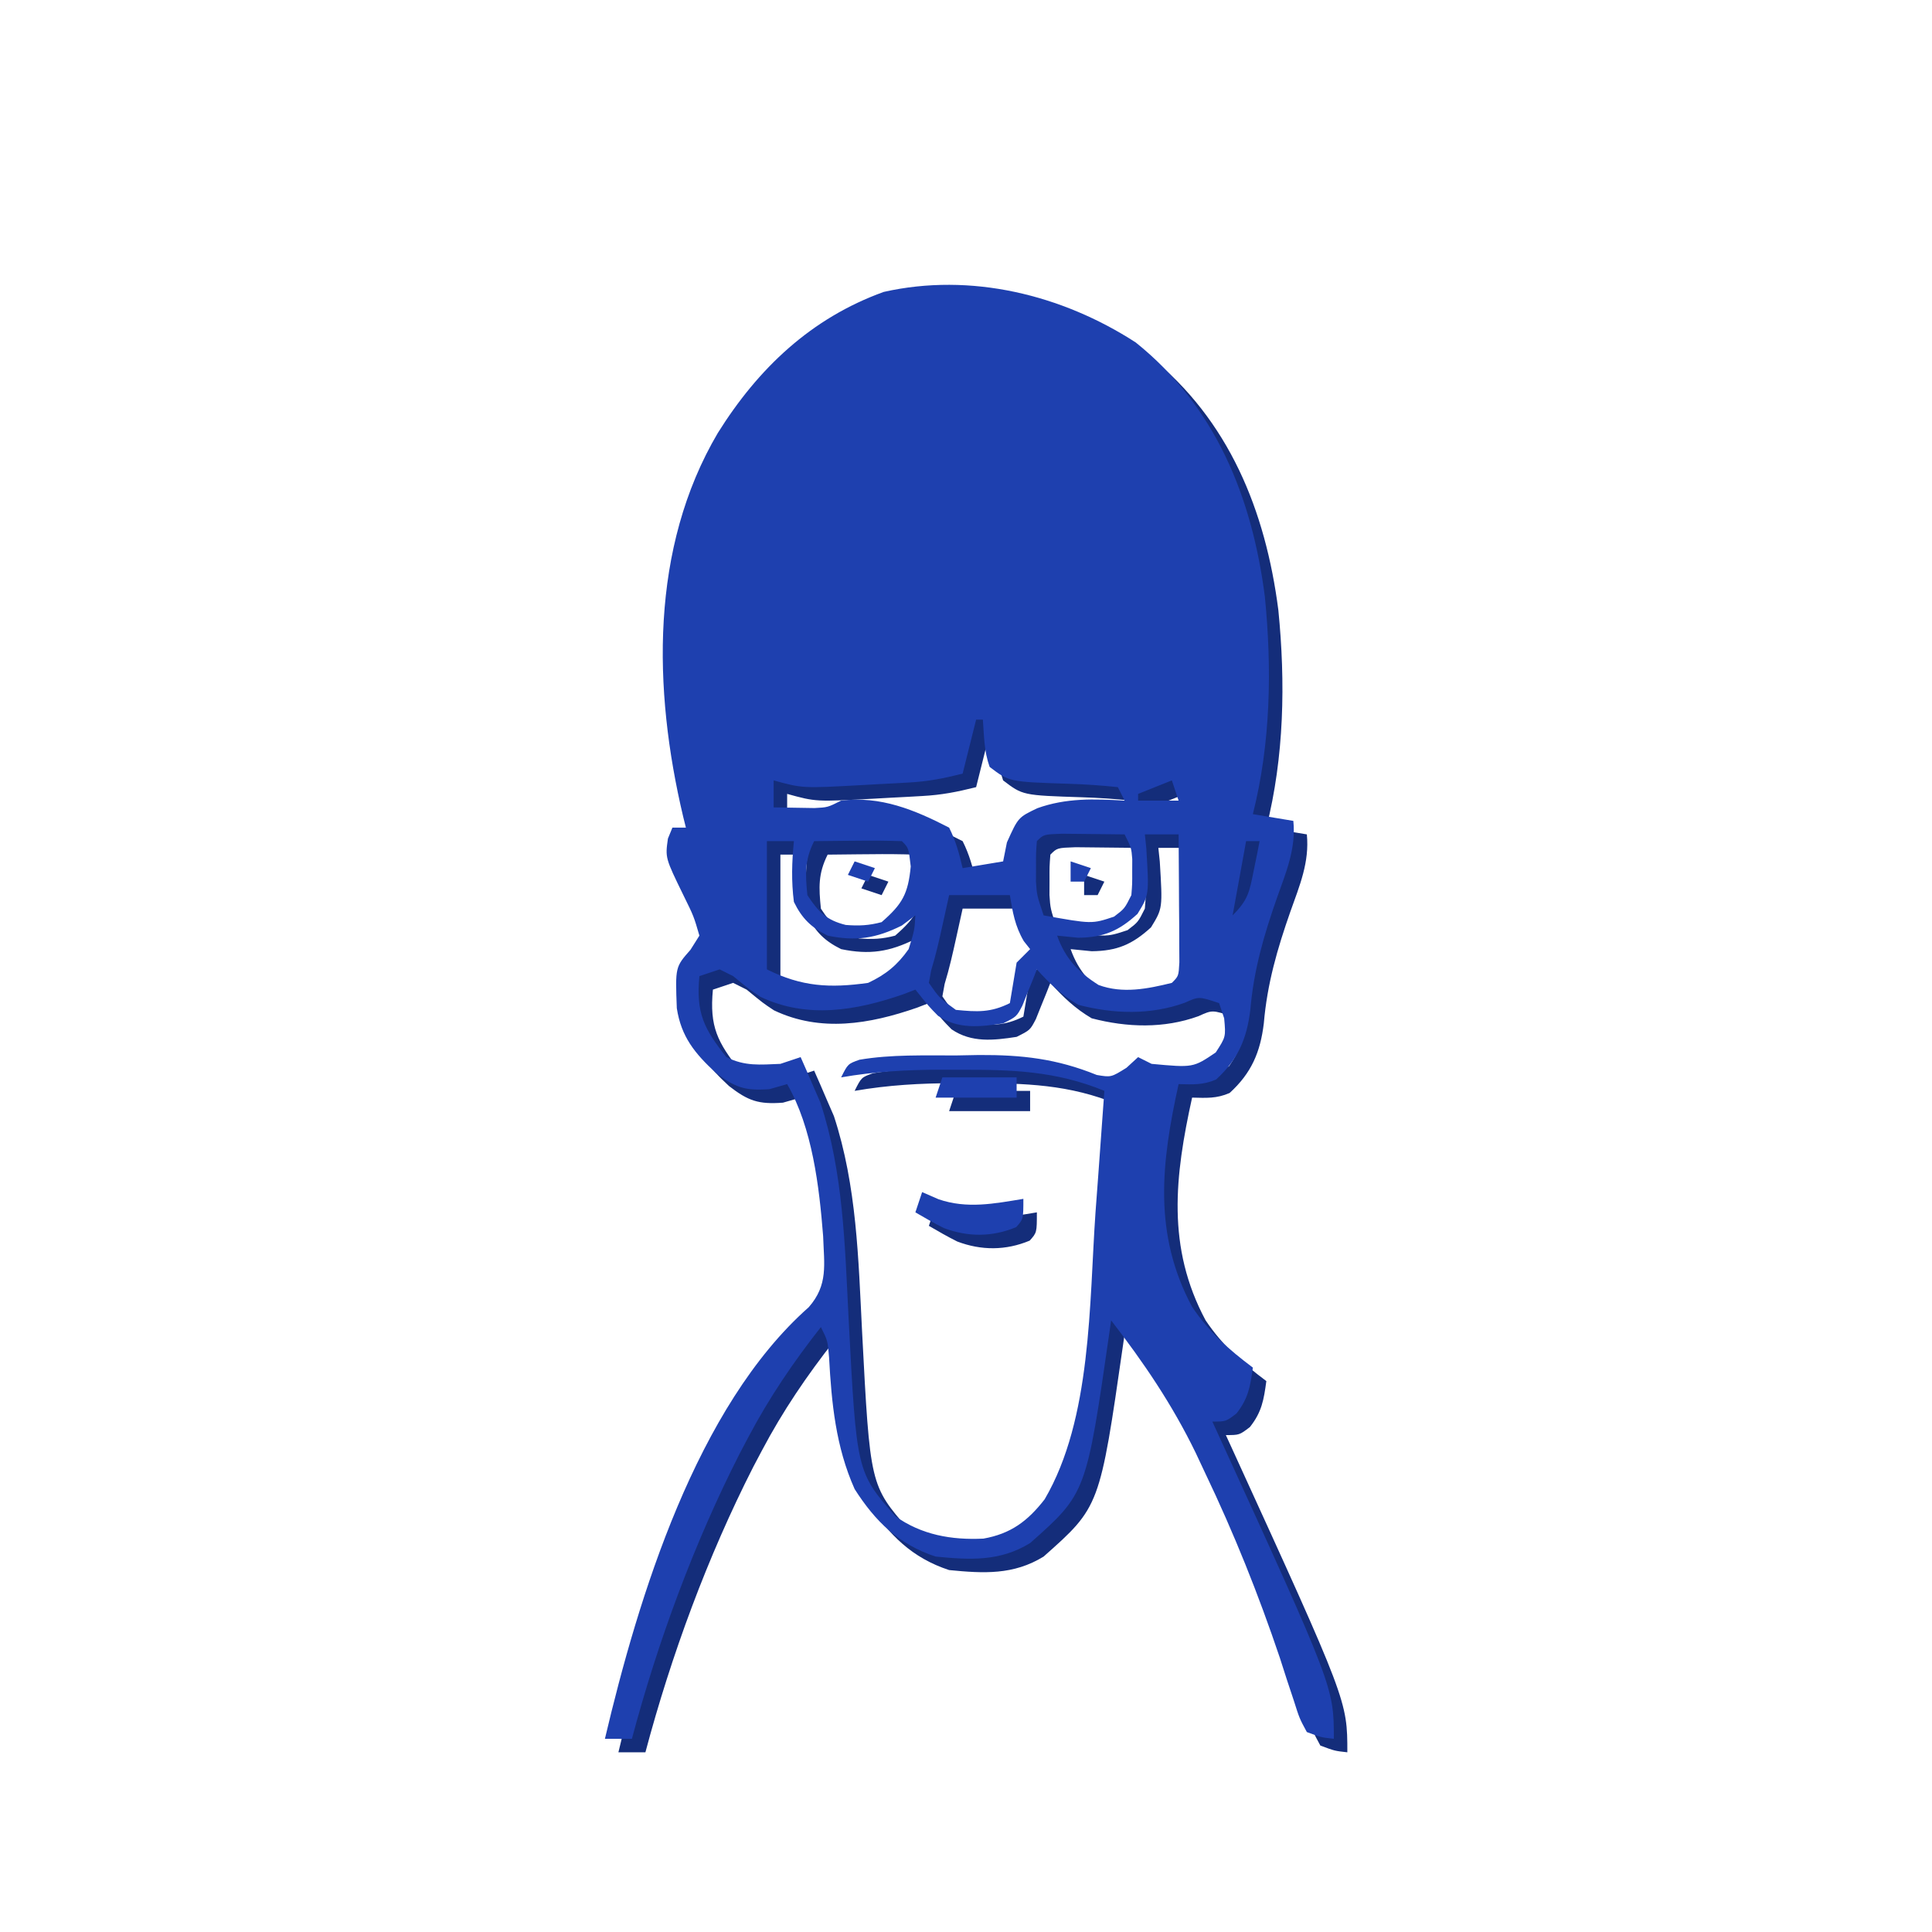
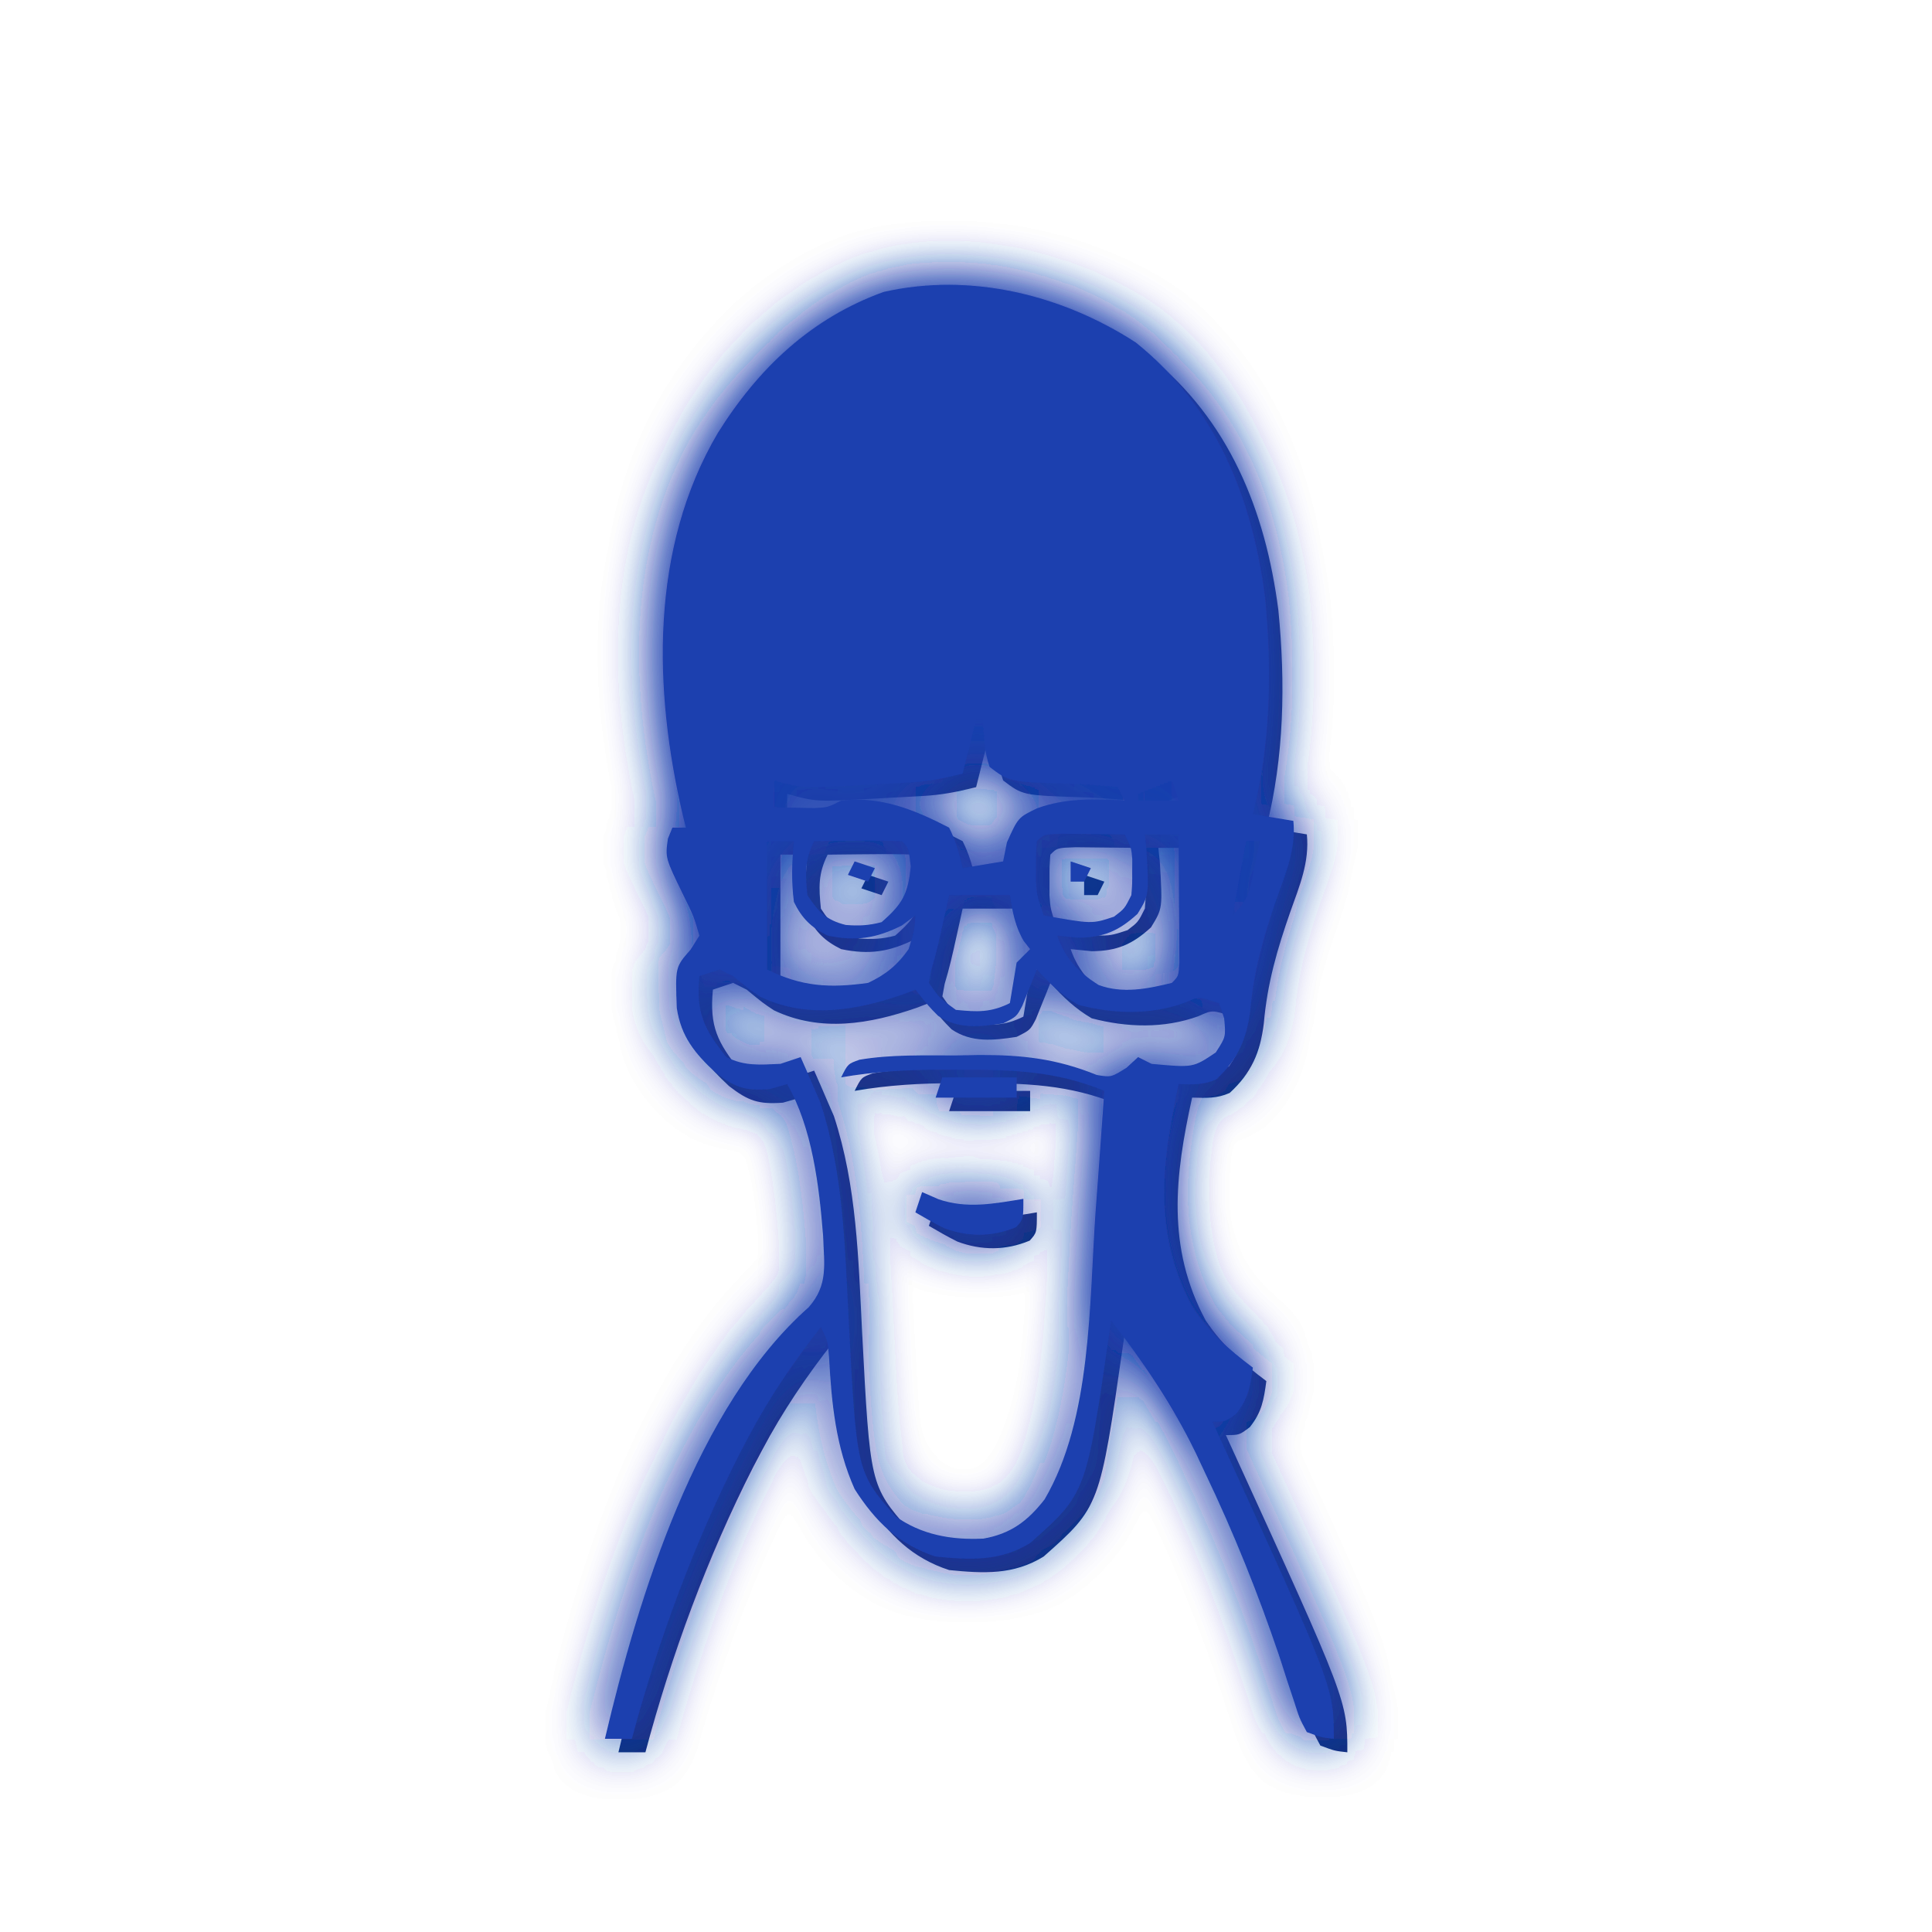
<svg xmlns="http://www.w3.org/2000/svg" version="1.1" width="229" height="229" viewBox="0 0 229 229">
+   <defs>
+     <filter id="glow">
+       <feGaussianBlur stdDeviation="4" result="blur" />
+       <feMerge>
+         <feMergeNode in="blur" />
+         <feMergeNode in="blur" />
+         <feMergeNode in="SourceGraphic" />
+       </feMerge>
+     </filter>
+   </defs>
  <g transform="translate(22.9,22.9) scale(0.8)">
    <g transform="translate(2,2)">
      <path d="M0 0 C11.83 9.488 17.226 22.921 19.125 37.638 C20.193 48.403 19.995 59.363 17.348 69.883 C19.328 70.213 21.308 70.543 23.348 70.883 C23.757 75.012 22.267 78.496 20.91 82.32 C18.973 87.838 17.469 93.026 16.973 98.883 C16.457 103.151 15.143 106.243 11.91 109.195 C9.976 110.046 8.441 109.93 6.348 109.883 C3.781 121.526 2.544 132.053 8.348 142.883 C10.886 146.65 13.755 149.188 17.348 151.883 C16.972 154.665 16.674 156.471 14.91 158.695 C13.348 159.883 13.348 159.883 11.348 159.883 C11.68 160.606 12.012 161.33 12.354 162.076 C29.348 199.264 29.348 199.264 29.348 206.883 C27.469 206.676 27.469 206.676 25.348 205.883 C24.258 203.871 24.258 203.871 23.41 201.195 C23.079 200.198 22.747 199.201 22.406 198.174 C22.057 197.088 21.707 196.002 21.348 194.883 C18.18 185.491 14.563 176.449 10.285 167.508 C9.815 166.506 9.345 165.505 8.861 164.473 C5.381 157.322 1.191 151.16 -3.652 144.883 C-3.687 145.132 -3.687 145.132 -3.864 146.392 C-7.333 170.506 -7.333 170.506 -15.652 177.883 C-20.123 180.637 -24.556 180.384 -29.652 179.883 C-35.111 178.098 -38.609 174.655 -41.652 169.883 C-44.455 163.604 -45.073 157.157 -45.441 150.352 C-45.652 147.883 -45.652 147.883 -46.652 145.883 C-50.742 151.087 -54.312 156.341 -57.402 162.195 C-57.611 162.591 -57.611 162.591 -58.67 164.595 C-65.427 177.863 -70.828 192.5 -74.652 206.883 C-75.972 206.883 -77.292 206.883 -78.652 206.883 C-73.692 185.859 -65.088 157.652 -48.453 142.938 C-45.544 139.618 -46.179 136.636 -46.32 132.395 C-46.903 124.994 -47.923 116.369 -51.652 109.883 C-52.519 110.13 -53.385 110.378 -54.277 110.633 C-57.891 110.9 -59.409 110.379 -62.262 108.172 C-65.336 105.322 -67.345 102.872 -68 98.637 C-68.23 92.538 -68.23 92.538 -65.977 89.984 C-65.54 89.291 -65.103 88.597 -64.652 87.883 C-65.488 85.008 -65.488 85.008 -67.027 81.883 C-69.72 76.36 -69.72 76.36 -69.316 73.508 C-69.097 72.972 -68.878 72.435 -68.652 71.883 C-67.992 71.883 -67.332 71.883 -66.652 71.883 C-66.785 71.349 -66.918 70.815 -67.055 70.266 C-71.53 51.384 -71.975 30.461 -61.922 13.406 C-55.941 3.844 -48.108 -3.61 -37.34 -7.492 C-24.442 -10.392 -10.963 -7.095 0 0 Z M-23.652 55.883 C-24.312 58.523 -24.972 61.163 -25.652 63.883 C-28.549 64.607 -30.754 65.041 -33.656 65.199 C-34.027 65.22 -34.027 65.22 -35.9 65.326 C-36.664 65.365 -37.428 65.405 -38.215 65.445 C-38.982 65.488 -39.75 65.532 -40.541 65.576 C-49.379 66.062 -49.379 66.062 -53.652 64.883 C-53.652 66.203 -53.652 67.523 -53.652 68.883 C-52.361 68.91 -51.069 68.929 -49.777 68.945 C-49.058 68.957 -48.339 68.969 -47.598 68.98 C-45.652 68.883 -45.652 68.883 -43.652 67.883 C-37.835 67.156 -32.795 69.229 -27.652 71.883 C-26.652 73.883 -26.158 75.714 -25.652 77.883 C-23.672 77.553 -21.692 77.223 -19.652 76.883 C-19.56 76.419 -19.56 76.419 -19.09 74.07 C-17.418 70.363 -17.418 70.363 -14.59 69.008 C-10.335 67.473 -6.116 67.61 -1.652 67.883 C-1.817 67.553 -1.817 67.553 -2.652 65.883 C-5.115 65.621 -7.496 65.461 -9.965 65.383 C-18.749 65.099 -18.749 65.099 -21.652 62.883 C-22.482 60.533 -22.466 58.397 -22.652 55.883 C-22.982 55.883 -23.312 55.883 -23.652 55.883 Z M5.348 64.883 C3.698 65.543 2.048 66.203 0.348 66.883 C0.348 67.213 0.348 67.543 0.348 67.883 C2.328 67.883 4.308 67.883 6.348 67.883 C6.018 66.893 5.688 65.903 5.348 64.883 Z M-14.652 73.883 C-14.785 75.625 -14.785 75.625 -14.777 77.758 C-14.78 78.456 -14.783 79.155 -14.785 79.875 C-14.652 81.883 -14.652 81.883 -13.652 84.883 C-6.504 86.167 -6.504 86.167 -3.215 85.07 C-1.652 83.883 -1.652 83.883 -0.652 81.883 C-0.52 80.227 -0.52 80.227 -0.527 78.383 C-0.525 77.774 -0.522 77.166 -0.52 76.539 C-0.652 74.883 -0.652 74.883 -1.652 72.883 C-3.631 72.856 -5.611 72.836 -7.59 72.82 C-8.141 72.815 -8.141 72.815 -10.93 72.785 C-13.652 72.883 -13.652 72.883 -14.652 73.883 Z M1.348 72.883 C1.417 73.547 1.487 74.211 1.559 74.895 C1.985 81.844 1.985 81.844 0.258 84.66 C-2.51 87.193 -4.769 88.157 -8.527 88.195 C-9.559 88.092 -10.59 87.989 -11.652 87.883 C-10.446 91.261 -8.544 93.274 -5.512 95.195 C-1.951 96.512 1.734 95.773 5.348 94.883 C6.348 93.883 6.348 93.883 6.461 91.842 C6.459 91.404 6.459 91.404 6.445 89.191 C6.444 88.719 6.444 88.719 6.436 86.33 C6.427 85.337 6.419 84.344 6.41 83.32 C6.406 82.323 6.401 81.326 6.396 80.299 C6.385 77.827 6.368 75.355 6.348 72.883 C4.698 72.883 3.048 72.883 1.348 72.883 Z M-54.652 73.883 C-54.652 80.153 -54.652 86.423 -54.652 92.883 C-49.505 95.456 -45.323 95.686 -39.652 94.883 C-37.039 93.657 -35.311 92.244 -33.652 89.883 C-32.777 87.07 -32.777 87.07 -32.652 84.883 C-33.312 85.378 -33.972 85.873 -34.652 86.383 C-38.474 88.294 -41.457 88.754 -45.652 87.883 C-48.097 86.666 -49.456 85.342 -50.652 82.883 C-51.045 79.833 -50.952 76.937 -50.652 73.883 C-51.972 73.883 -53.292 73.883 -54.652 73.883 Z M-47.652 73.883 C-49.073 76.724 -48.967 78.738 -48.652 81.883 C-47.035 84.341 -45.869 85.581 -42.969 86.301 C-41.023 86.456 -39.539 86.386 -37.652 85.883 C-34.574 83.199 -33.732 81.707 -33.34 77.633 C-33.652 74.883 -33.652 74.883 -34.652 73.883 C-36.851 73.81 -39.017 73.79 -41.215 73.82 C-41.523 73.823 -41.523 73.823 -43.08 73.834 C-44.604 73.846 -46.128 73.864 -47.652 73.883 Z M16.348 73.883 C15.688 77.513 15.028 81.143 14.348 84.883 C16.661 82.57 16.843 81.404 17.473 78.258 C17.64 77.441 17.808 76.623 17.98 75.781 C18.102 75.155 18.223 74.528 18.348 73.883 C17.688 73.883 17.028 73.883 16.348 73.883 Z M-27.652 81.883 C-27.962 83.285 -28.271 84.688 -28.59 86.133 C-29.105 88.466 -29.613 90.755 -30.316 93.039 C-30.427 93.647 -30.538 94.256 -30.652 94.883 C-29.09 97.133 -29.09 97.133 -26.652 98.883 C-23.507 99.197 -21.493 99.303 -18.652 97.883 C-18.312 95.884 -17.979 93.884 -17.652 91.883 C-16.992 91.223 -16.332 90.563 -15.652 89.883 C-15.962 89.491 -16.271 89.099 -16.59 88.695 C-17.894 86.471 -18.242 84.412 -18.652 81.883 C-21.622 81.883 -24.592 81.883 -27.652 81.883 Z M13.348 84.883 C14.348 87.883 14.348 87.883 14.348 87.883 Z M-61.652 92.883 C-62.642 93.213 -63.632 93.543 -64.652 93.883 C-65.176 99.381 -63.961 101.698 -60.652 105.883 C-57.906 107.256 -55.693 107.007 -52.652 106.883 C-51.662 106.553 -50.672 106.223 -49.652 105.883 C-49.013 107.314 -48.392 108.753 -47.777 110.195 C-47.429 110.996 -47.081 111.796 -46.723 112.621 C-43.326 122.971 -43.096 133.781 -42.548 144.563 C-41.364 167.317 -41.364 167.317 -35.652 173.883 C-31.745 176.676 -27.308 177.452 -22.57 177.223 C-18.509 176.503 -16.003 174.623 -13.5 171.398 C-6.5 159.458 -6.906 142.301 -5.965 128.883 C-5.835 127.125 -5.704 125.367 -5.572 123.609 C-5.256 119.368 -4.951 115.126 -4.652 110.883 C-11.834 107.924 -18.416 107.726 -26.09 107.758 C-26.548 107.756 -26.548 107.756 -28.865 107.746 C-33.902 107.753 -38.688 108.022 -43.652 108.883 C-42.652 106.883 -42.652 106.883 -40.934 106.271 C-36.178 105.462 -31.339 105.655 -26.527 105.633 C-25.437 105.612 -24.346 105.592 -23.223 105.57 C-16.852 105.54 -11.706 106.12 -5.778 108.528 C-3.652 108.883 -3.652 108.883 -1.375 107.464 C-1.09 107.203 -1.09 107.203 0.348 105.883 C0.678 106.048 0.678 106.048 2.348 106.883 C8.503 107.453 8.503 107.453 11.848 105.195 C13.348 102.883 13.348 102.883 13.098 100.133 C12.85 99.39 12.603 98.648 12.348 97.883 C9.348 96.883 9.348 96.883 7.285 97.82 C2.163 99.673 -3.281 99.501 -8.527 98.133 C-10.986 96.687 -12.75 94.997 -14.652 92.883 C-14.846 93.377 -15.039 93.87 -15.238 94.379 C-15.499 95.02 -15.759 95.66 -16.027 96.32 C-16.283 96.958 -16.538 97.596 -16.801 98.254 C-17.652 99.883 -17.652 99.883 -19.652 100.883 C-23.071 101.411 -26.34 101.778 -29.289 99.766 C-30.652 98.383 -30.652 98.383 -32.652 95.883 C-32.949 95.997 -32.949 95.997 -34.453 96.574 C-41.405 98.985 -48.694 100.248 -55.609 96.949 C-57.215 95.883 -57.215 95.883 -59.652 93.883 C-60.312 93.553 -60.972 93.223 -61.652 92.883 Z " fill="#142d7a" transform="translate(139.6523,22.11719)" />
      <path d="M0 0 C0.99 0.33 1.98 0.66 3 1 C2.67 1.66 2.34 2.32 2 3 C1.01 2.67 0.02 2.34 -1 2 C-0.67 1.34 -0.34 0.68 0 0 Z " fill="#142d7a" transform="translate(98,99)" />
      <path d="M0 0 C0.99 0.33 1.98 0.66 3 1 C2.67 1.66 2.34 2.32 2 3 C1.34 3 0.68 3 0 3 C0 2.01 0 1.02 0 0 Z " fill="#142d7a" transform="translate(130,99)" />
      <path d="M0 0 C3.63 0 7.26 0 11 0 C11 0.99 11 1.98 11 3 C7.04 3 3.08 3 -1 3 C-0.67 2.01 -0.34 1.02 0 0 Z " fill="#142d7a" transform="translate(111,131)" />
      <path d="M0 0 C0.804 0.351 1.609 0.701 2.438 1.062 C6.659 2.51 10.685 1.71 15 1 C15 4 15 4 13.938 5.188 C10.398 6.672 6.767 6.668 3.211 5.324 C1.777 4.607 0.384 3.81 -1 3 C-0.67 2.01 -0.34 1.02 0 0 Z " fill="#142d7a" transform="translate(108,148)" />
    </g>
-     <path d="M0 0 C11.83 9.488 17.226 22.921 19.125 37.638 C20.193 48.403 19.995 59.363 17.348 69.883 C19.328 70.213 21.308 70.543 23.348 70.883 C23.757 75.012 22.267 78.496 20.91 82.32 C18.973 87.838 17.469 93.026 16.973 98.883 C16.457 103.151 15.143 106.243 11.91 109.195 C9.976 110.046 8.441 109.93 6.348 109.883 C3.781 121.526 2.544 132.053 8.348 142.883 C10.886 146.65 13.755 149.188 17.348 151.883 C16.972 154.665 16.674 156.471 14.91 158.695 C13.348 159.883 13.348 159.883 11.348 159.883 C11.68 160.606 12.012 161.33 12.354 162.076 C29.348 199.264 29.348 199.264 29.348 206.883 C27.469 206.676 27.469 206.676 25.348 205.883 C24.258 203.871 24.258 203.871 23.41 201.195 C23.079 200.198 22.747 199.201 22.406 198.174 C22.057 197.088 21.707 196.002 21.348 194.883 C18.18 185.491 14.563 176.449 10.285 167.508 C9.815 166.506 9.345 165.505 8.861 164.473 C5.381 157.322 1.191 151.16 -3.652 144.883 C-3.687 145.132 -3.687 145.132 -3.864 146.392 C-7.333 170.506 -7.333 170.506 -15.652 177.883 C-20.123 180.637 -24.556 180.384 -29.652 179.883 C-35.111 178.098 -38.609 174.655 -41.652 169.883 C-44.455 163.604 -45.073 157.157 -45.441 150.352 C-45.652 147.883 -45.652 147.883 -46.652 145.883 C-50.742 151.087 -54.312 156.341 -57.402 162.195 C-57.611 162.591 -57.611 162.591 -58.67 164.595 C-65.427 177.863 -70.828 192.5 -74.652 206.883 C-75.972 206.883 -77.292 206.883 -78.652 206.883 C-73.692 185.859 -65.088 157.652 -48.453 142.938 C-45.544 139.618 -46.179 136.636 -46.32 132.395 C-46.903 124.994 -47.923 116.369 -51.652 109.883 C-52.519 110.13 -53.385 110.378 -54.277 110.633 C-57.891 110.9 -59.409 110.379 -62.262 108.172 C-65.336 105.322 -67.345 102.872 -68 98.637 C-68.23 92.538 -68.23 92.538 -65.977 89.984 C-65.54 89.291 -65.103 88.597 -64.652 87.883 C-65.488 85.008 -65.488 85.008 -67.027 81.883 C-69.72 76.36 -69.72 76.36 -69.316 73.508 C-69.097 72.972 -68.878 72.435 -68.652 71.883 C-67.992 71.883 -67.332 71.883 -66.652 71.883 C-66.785 71.349 -66.918 70.815 -67.055 70.266 C-71.53 51.384 -71.975 30.461 -61.922 13.406 C-55.941 3.844 -48.108 -3.61 -37.34 -7.492 C-24.442 -10.392 -10.963 -7.095 0 0 Z M-23.652 55.883 C-24.312 58.523 -24.972 61.163 -25.652 63.883 C-28.549 64.607 -30.754 65.041 -33.656 65.199 C-34.027 65.22 -34.027 65.22 -35.9 65.326 C-36.664 65.365 -37.428 65.405 -38.215 65.445 C-38.982 65.488 -39.75 65.532 -40.541 65.576 C-49.379 66.062 -49.379 66.062 -53.652 64.883 C-53.652 66.203 -53.652 67.523 -53.652 68.883 C-52.361 68.91 -51.069 68.929 -49.777 68.945 C-49.058 68.957 -48.339 68.969 -47.598 68.98 C-45.652 68.883 -45.652 68.883 -43.652 67.883 C-37.835 67.156 -32.795 69.229 -27.652 71.883 C-26.652 73.883 -26.158 75.714 -25.652 77.883 C-23.672 77.553 -21.692 77.223 -19.652 76.883 C-19.56 76.419 -19.56 76.419 -19.09 74.07 C-17.418 70.363 -17.418 70.363 -14.59 69.008 C-10.335 67.473 -6.116 67.61 -1.652 67.883 C-1.817 67.553 -1.817 67.553 -2.652 65.883 C-5.115 65.621 -7.496 65.461 -9.965 65.383 C-18.749 65.099 -18.749 65.099 -21.652 62.883 C-22.482 60.533 -22.466 58.397 -22.652 55.883 C-22.982 55.883 -23.312 55.883 -23.652 55.883 Z M5.348 64.883 C3.698 65.543 2.048 66.203 0.348 66.883 C0.348 67.213 0.348 67.543 0.348 67.883 C2.328 67.883 4.308 67.883 6.348 67.883 C6.018 66.893 5.688 65.903 5.348 64.883 Z M-14.652 73.883 C-14.785 75.625 -14.785 75.625 -14.777 77.758 C-14.78 78.456 -14.783 79.155 -14.785 79.875 C-14.652 81.883 -14.652 81.883 -13.652 84.883 C-6.504 86.167 -6.504 86.167 -3.215 85.07 C-1.652 83.883 -1.652 83.883 -0.652 81.883 C-0.52 80.227 -0.52 80.227 -0.527 78.383 C-0.525 77.774 -0.522 77.166 -0.52 76.539 C-0.652 74.883 -0.652 74.883 -1.652 72.883 C-3.631 72.856 -5.611 72.836 -7.59 72.82 C-8.141 72.815 -8.141 72.815 -10.93 72.785 C-13.652 72.883 -13.652 72.883 -14.652 73.883 Z M1.348 72.883 C1.417 73.547 1.487 74.211 1.559 74.895 C1.985 81.844 1.985 81.844 0.258 84.66 C-2.51 87.193 -4.769 88.157 -8.527 88.195 C-9.559 88.092 -10.59 87.989 -11.652 87.883 C-10.446 91.261 -8.544 93.274 -5.512 95.195 C-1.951 96.512 1.734 95.773 5.348 94.883 C6.348 93.883 6.348 93.883 6.461 91.842 C6.459 91.404 6.459 91.404 6.445 89.191 C6.444 88.719 6.444 88.719 6.436 86.33 C6.427 85.337 6.419 84.344 6.41 83.32 C6.406 82.323 6.401 81.326 6.396 80.299 C6.385 77.827 6.368 75.355 6.348 72.883 C4.698 72.883 3.048 72.883 1.348 72.883 Z M-54.652 73.883 C-54.652 80.153 -54.652 86.423 -54.652 92.883 C-49.505 95.456 -45.323 95.686 -39.652 94.883 C-37.039 93.657 -35.311 92.244 -33.652 89.883 C-32.777 87.07 -32.777 87.07 -32.652 84.883 C-33.312 85.378 -33.972 85.873 -34.652 86.383 C-38.474 88.294 -41.457 88.754 -45.652 87.883 C-48.097 86.666 -49.456 85.342 -50.652 82.883 C-51.045 79.833 -50.952 76.937 -50.652 73.883 C-51.972 73.883 -53.292 73.883 -54.652 73.883 Z M-47.652 73.883 C-49.073 76.724 -48.967 78.738 -48.652 81.883 C-47.035 84.341 -45.869 85.581 -42.969 86.301 C-41.023 86.456 -39.539 86.386 -37.652 85.883 C-34.574 83.199 -33.732 81.707 -33.34 77.633 C-33.652 74.883 -33.652 74.883 -34.652 73.883 C-36.851 73.81 -39.017 73.79 -41.215 73.82 C-41.523 73.823 -41.523 73.823 -43.08 73.834 C-44.604 73.846 -46.128 73.864 -47.652 73.883 Z M16.348 73.883 C15.688 77.513 15.028 81.143 14.348 84.883 C16.661 82.57 16.843 81.404 17.473 78.258 C17.64 77.441 17.808 76.623 17.98 75.781 C18.102 75.155 18.223 74.528 18.348 73.883 C17.688 73.883 17.028 73.883 16.348 73.883 Z M-27.652 81.883 C-27.962 83.285 -28.271 84.688 -28.59 86.133 C-29.105 88.466 -29.613 90.755 -30.316 93.039 C-30.427 93.647 -30.538 94.256 -30.652 94.883 C-29.09 97.133 -29.09 97.133 -26.652 98.883 C-23.507 99.197 -21.493 99.303 -18.652 97.883 C-18.312 95.884 -17.979 93.884 -17.652 91.883 C-16.992 91.223 -16.332 90.563 -15.652 89.883 C-15.962 89.491 -16.271 89.099 -16.59 88.695 C-17.894 86.471 -18.242 84.412 -18.652 81.883 C-21.622 81.883 -24.592 81.883 -27.652 81.883 Z M13.348 84.883 C14.348 87.883 14.348 87.883 14.348 87.883 Z M-61.652 92.883 C-62.642 93.213 -63.632 93.543 -64.652 93.883 C-65.176 99.381 -63.961 101.698 -60.652 105.883 C-57.906 107.256 -55.693 107.007 -52.652 106.883 C-51.662 106.553 -50.672 106.223 -49.652 105.883 C-49.013 107.314 -48.392 108.753 -47.777 110.195 C-47.429 110.996 -47.081 111.796 -46.723 112.621 C-43.326 122.971 -43.096 133.781 -42.548 144.563 C-41.364 167.317 -41.364 167.317 -35.652 173.883 C-31.745 176.676 -27.308 177.452 -22.57 177.223 C-18.509 176.503 -16.003 174.623 -13.5 171.398 C-6.5 159.458 -6.906 142.301 -5.965 128.883 C-5.835 127.125 -5.704 125.367 -5.572 123.609 C-5.256 119.368 -4.951 115.126 -4.652 110.883 C-11.834 107.924 -18.416 107.726 -26.09 107.758 C-26.548 107.756 -26.548 107.756 -28.865 107.746 C-33.902 107.753 -38.688 108.022 -43.652 108.883 C-42.652 106.883 -42.652 106.883 -40.934 106.271 C-36.178 105.462 -31.339 105.655 -26.527 105.633 C-25.437 105.612 -24.346 105.592 -23.223 105.57 C-16.852 105.54 -11.706 106.12 -5.778 108.528 C-3.652 108.883 -3.652 108.883 -1.375 107.464 C-1.09 107.203 -1.09 107.203 0.348 105.883 C0.678 106.048 0.678 106.048 2.348 106.883 C8.503 107.453 8.503 107.453 11.848 105.195 C13.348 102.883 13.348 102.883 13.098 100.133 C12.85 99.39 12.603 98.648 12.348 97.883 C9.348 96.883 9.348 96.883 7.285 97.82 C2.163 99.673 -3.281 99.501 -8.527 98.133 C-10.986 96.687 -12.75 94.997 -14.652 92.883 C-14.846 93.377 -15.039 93.87 -15.238 94.379 C-15.499 95.02 -15.759 95.66 -16.027 96.32 C-16.283 96.958 -16.538 97.596 -16.801 98.254 C-17.652 99.883 -17.652 99.883 -19.652 100.883 C-23.071 101.411 -26.34 101.778 -29.289 99.766 C-30.652 98.383 -30.652 98.383 -32.652 95.883 C-32.949 95.997 -32.949 95.997 -34.453 96.574 C-41.405 98.985 -48.694 100.248 -55.609 96.949 C-57.215 95.883 -57.215 95.883 -59.652 93.883 C-60.312 93.553 -60.972 93.223 -61.652 92.883 Z " fill="#1e40af" transform="translate(139.6523,22.11719)" />
-     <path d="M0 0 C0.99 0.33 1.98 0.66 3 1 C2.67 1.66 2.34 2.32 2 3 C1.01 2.67 0.02 2.34 -1 2 C-0.67 1.34 -0.34 0.68 0 0 Z " fill="#1e40af" transform="translate(98,99)" />
-     <path d="M0 0 C0.99 0.33 1.98 0.66 3 1 C2.67 1.66 2.34 2.32 2 3 C1.34 3 0.68 3 0 3 C0 2.01 0 1.02 0 0 Z " fill="#1e40af" transform="translate(130,99)" />
-     <path d="M0 0 C3.63 0 7.26 0 11 0 C11 0.99 11 1.98 11 3 C7.04 3 3.08 3 -1 3 C-0.67 2.01 -0.34 1.02 0 0 Z " fill="#1e40af" transform="translate(111,131)" />
-     <path d="M0 0 C0.804 0.351 1.609 0.701 2.438 1.062 C6.659 2.51 10.685 1.71 15 1 C15 4 15 4 13.938 5.188 C10.398 6.672 6.767 6.668 3.211 5.324 C1.777 4.607 0.384 3.81 -1 3 C-0.67 2.01 -0.34 1.02 0 0 Z " fill="#1e40af" transform="translate(108,148)" />
+     <g filter="url(#glow)">
+       <path d="M0 0 C11.83 9.488 17.226 22.921 19.125 37.638 C20.193 48.403 19.995 59.363 17.348 69.883 C19.328 70.213 21.308 70.543 23.348 70.883 C23.757 75.012 22.267 78.496 20.91 82.32 C18.973 87.838 17.469 93.026 16.973 98.883 C16.457 103.151 15.143 106.243 11.91 109.195 C9.976 110.046 8.441 109.93 6.348 109.883 C3.781 121.526 2.544 132.053 8.348 142.883 C10.886 146.65 13.755 149.188 17.348 151.883 C16.972 154.665 16.674 156.471 14.91 158.695 C13.348 159.883 13.348 159.883 11.348 159.883 C11.68 160.606 12.012 161.33 12.354 162.076 C29.348 199.264 29.348 199.264 29.348 206.883 C27.469 206.676 27.469 206.676 25.348 205.883 C24.258 203.871 24.258 203.871 23.41 201.195 C23.079 200.198 22.747 199.201 22.406 198.174 C22.057 197.088 21.707 196.002 21.348 194.883 C18.18 185.491 14.563 176.449 10.285 167.508 C9.815 166.506 9.345 165.505 8.861 164.473 C5.381 157.322 1.191 151.16 -3.652 144.883 C-3.687 145.132 -3.687 145.132 -3.864 146.392 C-7.333 170.506 -7.333 170.506 -15.652 177.883 C-20.123 180.637 -24.556 180.384 -29.652 179.883 C-35.111 178.098 -38.609 174.655 -41.652 169.883 C-44.455 163.604 -45.073 157.157 -45.441 150.352 C-45.652 147.883 -45.652 147.883 -46.652 145.883 C-50.742 151.087 -54.312 156.341 -57.402 162.195 C-57.611 162.591 -57.611 162.591 -58.67 164.595 C-65.427 177.863 -70.828 192.5 -74.652 206.883 C-75.972 206.883 -77.292 206.883 -78.652 206.883 C-73.692 185.859 -65.088 157.652 -48.453 142.938 C-45.544 139.618 -46.179 136.636 -46.32 132.395 C-46.903 124.994 -47.923 116.369 -51.652 109.883 C-52.519 110.13 -53.385 110.378 -54.277 110.633 C-57.891 110.9 -59.409 110.379 -62.262 108.172 C-65.336 105.322 -67.345 102.872 -68 98.637 C-68.23 92.538 -68.23 92.538 -65.977 89.984 C-65.54 89.291 -65.103 88.597 -64.652 87.883 C-65.488 85.008 -65.488 85.008 -67.027 81.883 C-69.72 76.36 -69.72 76.36 -69.316 73.508 C-69.097 72.972 -68.878 72.435 -68.652 71.883 C-67.992 71.883 -67.332 71.883 -66.652 71.883 C-66.785 71.349 -66.918 70.815 -67.055 70.266 C-71.53 51.384 -71.975 30.461 -61.922 13.406 C-55.941 3.844 -48.108 -3.61 -37.34 -7.492 C-24.442 -10.392 -10.963 -7.095 0 0 Z M-23.652 55.883 C-24.312 58.523 -24.972 61.163 -25.652 63.883 C-28.549 64.607 -30.754 65.041 -33.656 65.199 C-34.027 65.22 -34.027 65.22 -35.9 65.326 C-36.664 65.365 -37.428 65.405 -38.215 65.445 C-38.982 65.488 -39.75 65.532 -40.541 65.576 C-49.379 66.062 -49.379 66.062 -53.652 64.883 C-53.652 66.203 -53.652 67.523 -53.652 68.883 C-52.361 68.91 -51.069 68.929 -49.777 68.945 C-49.058 68.957 -48.339 68.969 -47.598 68.98 C-45.652 68.883 -45.652 68.883 -43.652 67.883 C-37.835 67.156 -32.795 69.229 -27.652 71.883 C-26.652 73.883 -26.158 75.714 -25.652 77.883 C-23.672 77.553 -21.692 77.223 -19.652 76.883 C-19.56 76.419 -19.56 76.419 -19.09 74.07 C-17.418 70.363 -17.418 70.363 -14.59 69.008 C-10.335 67.473 -6.116 67.61 -1.652 67.883 C-1.817 67.553 -1.817 67.553 -2.652 65.883 C-5.115 65.621 -7.496 65.461 -9.965 65.383 C-18.749 65.099 -18.749 65.099 -21.652 62.883 C-22.482 60.533 -22.466 58.397 -22.652 55.883 C-22.982 55.883 -23.312 55.883 -23.652 55.883 Z M5.348 64.883 C3.698 65.543 2.048 66.203 0.348 66.883 C0.348 67.213 0.348 67.543 0.348 67.883 C2.328 67.883 4.308 67.883 6.348 67.883 C6.018 66.893 5.688 65.903 5.348 64.883 Z M-14.652 73.883 C-14.785 75.625 -14.785 75.625 -14.777 77.758 C-14.78 78.456 -14.783 79.155 -14.785 79.875 C-14.652 81.883 -14.652 81.883 -13.652 84.883 C-6.504 86.167 -6.504 86.167 -3.215 85.07 C-1.652 83.883 -1.652 83.883 -0.652 81.883 C-0.52 80.227 -0.52 80.227 -0.527 78.383 C-0.525 77.774 -0.522 77.166 -0.52 76.539 C-0.652 74.883 -0.652 74.883 -1.652 72.883 C-3.631 72.856 -5.611 72.836 -7.59 72.82 C-8.141 72.815 -8.141 72.815 -10.93 72.785 C-13.652 72.883 -13.652 72.883 -14.652 73.883 Z M1.348 72.883 C1.417 73.547 1.487 74.211 1.559 74.895 C1.985 81.844 1.985 81.844 0.258 84.66 C-2.51 87.193 -4.769 88.157 -8.527 88.195 C-9.559 88.092 -10.59 87.989 -11.652 87.883 C-10.446 91.261 -8.544 93.274 -5.512 95.195 C-1.951 96.512 1.734 95.773 5.348 94.883 C6.348 93.883 6.348 93.883 6.461 91.842 C6.459 91.404 6.459 91.404 6.445 89.191 C6.444 88.719 6.444 88.719 6.436 86.33 C6.427 85.337 6.419 84.344 6.41 83.32 C6.406 82.323 6.401 81.326 6.396 80.299 C6.385 77.827 6.368 75.355 6.348 72.883 C4.698 72.883 3.048 72.883 1.348 72.883 Z M-54.652 73.883 C-54.652 80.153 -54.652 86.423 -54.652 92.883 C-49.505 95.456 -45.323 95.686 -39.652 94.883 C-37.039 93.657 -35.311 92.244 -33.652 89.883 C-32.777 87.07 -32.777 87.07 -32.652 84.883 C-33.312 85.378 -33.972 85.873 -34.652 86.383 C-38.474 88.294 -41.457 88.754 -45.652 87.883 C-48.097 86.666 -49.456 85.342 -50.652 82.883 C-51.045 79.833 -50.952 76.937 -50.652 73.883 C-51.972 73.883 -53.292 73.883 -54.652 73.883 Z M-47.652 73.883 C-49.073 76.724 -48.967 78.738 -48.652 81.883 C-47.035 84.341 -45.869 85.581 -42.969 86.301 C-41.023 86.456 -39.539 86.386 -37.652 85.883 C-34.574 83.199 -33.732 81.707 -33.34 77.633 C-33.652 74.883 -33.652 74.883 -34.652 73.883 C-36.851 73.81 -39.017 73.79 -41.215 73.82 C-41.523 73.823 -41.523 73.823 -43.08 73.834 C-44.604 73.846 -46.128 73.864 -47.652 73.883 Z M16.348 73.883 C15.688 77.513 15.028 81.143 14.348 84.883 C16.661 82.57 16.843 81.404 17.473 78.258 C17.64 77.441 17.808 76.623 17.98 75.781 C18.102 75.155 18.223 74.528 18.348 73.883 C17.688 73.883 17.028 73.883 16.348 73.883 Z M-27.652 81.883 C-27.962 83.285 -28.271 84.688 -28.59 86.133 C-29.105 88.466 -29.613 90.755 -30.316 93.039 C-30.427 93.647 -30.538 94.256 -30.652 94.883 C-29.09 97.133 -29.09 97.133 -26.652 98.883 C-23.507 99.197 -21.493 99.303 -18.652 97.883 C-18.312 95.884 -17.979 93.884 -17.652 91.883 C-16.992 91.223 -16.332 90.563 -15.652 89.883 C-15.962 89.491 -16.271 89.099 -16.59 88.695 C-17.894 86.471 -18.242 84.412 -18.652 81.883 C-21.622 81.883 -24.592 81.883 -27.652 81.883 Z M13.348 84.883 C14.348 87.883 14.348 87.883 14.348 87.883 Z M-61.652 92.883 C-62.642 93.213 -63.632 93.543 -64.652 93.883 C-65.176 99.381 -63.961 101.698 -60.652 105.883 C-57.906 107.256 -55.693 107.007 -52.652 106.883 C-51.662 106.553 -50.672 106.223 -49.652 105.883 C-49.013 107.314 -48.392 108.753 -47.777 110.195 C-47.429 110.996 -47.081 111.796 -46.723 112.621 C-43.326 122.971 -43.096 133.781 -42.548 144.563 C-41.364 167.317 -41.364 167.317 -35.652 173.883 C-31.745 176.676 -27.308 177.452 -22.57 177.223 C-18.509 176.503 -16.003 174.623 -13.5 171.398 C-6.5 159.458 -6.906 142.301 -5.965 128.883 C-5.835 127.125 -5.704 125.367 -5.572 123.609 C-5.256 119.368 -4.951 115.126 -4.652 110.883 C-11.834 107.924 -18.416 107.726 -26.09 107.758 C-26.548 107.756 -26.548 107.756 -28.865 107.746 C-33.902 107.753 -38.688 108.022 -43.652 108.883 C-42.652 106.883 -42.652 106.883 -40.934 106.271 C-36.178 105.462 -31.339 105.655 -26.527 105.633 C-25.437 105.612 -24.346 105.592 -23.223 105.57 C-16.852 105.54 -11.706 106.12 -5.778 108.528 C-3.652 108.883 -3.652 108.883 -1.375 107.464 C-1.09 107.203 -1.09 107.203 0.348 105.883 C0.678 106.048 0.678 106.048 2.348 106.883 C8.503 107.453 8.503 107.453 11.848 105.195 C13.348 102.883 13.348 102.883 13.098 100.133 C12.85 99.39 12.603 98.648 12.348 97.883 C9.348 96.883 9.348 96.883 7.285 97.82 C2.163 99.673 -3.281 99.501 -8.527 98.133 C-10.986 96.687 -12.75 94.997 -14.652 92.883 C-14.846 93.377 -15.039 93.87 -15.238 94.379 C-15.499 95.02 -15.759 95.66 -16.027 96.32 C-16.283 96.958 -16.538 97.596 -16.801 98.254 C-17.652 99.883 -17.652 99.883 -19.652 100.883 C-23.071 101.411 -26.34 101.778 -29.289 99.766 C-30.652 98.383 -30.652 98.383 -32.652 95.883 C-32.949 95.997 -32.949 95.997 -34.453 96.574 C-41.405 98.985 -48.694 100.248 -55.609 96.949 C-57.215 95.883 -57.215 95.883 -59.652 93.883 C-60.312 93.553 -60.972 93.223 -61.652 92.883 Z " fill="#1e40af" transform="translate(139.6523,22.11719)" />
+       <path d="M0 0 C0.99 0.33 1.98 0.66 3 1 C2.67 1.66 2.34 2.32 2 3 C1.01 2.67 0.02 2.34 -1 2 C-0.67 1.34 -0.34 0.68 0 0 Z " fill="#1e40af" transform="translate(98,99)" />
+       <path d="M0 0 C0.99 0.33 1.98 0.66 3 1 C2.67 1.66 2.34 2.32 2 3 C1.34 3 0.68 3 0 3 C0 2.01 0 1.02 0 0 Z " fill="#1e40af" transform="translate(130,99)" />
+       <path d="M0 0 C3.63 0 7.26 0 11 0 C11 0.99 11 1.98 11 3 C7.04 3 3.08 3 -1 3 C-0.67 2.01 -0.34 1.02 0 0 Z " fill="#1e40af" transform="translate(111,131)" />
+       <path d="M0 0 C0.804 0.351 1.609 0.701 2.438 1.062 C6.659 2.51 10.685 1.71 15 1 C15 4 15 4 13.938 5.188 C10.398 6.672 6.767 6.668 3.211 5.324 C1.777 4.607 0.384 3.81 -1 3 C-0.67 2.01 -0.34 1.02 0 0 Z " fill="#1e40af" transform="translate(108,148)" />
+     </g>
  </g>
</svg>
